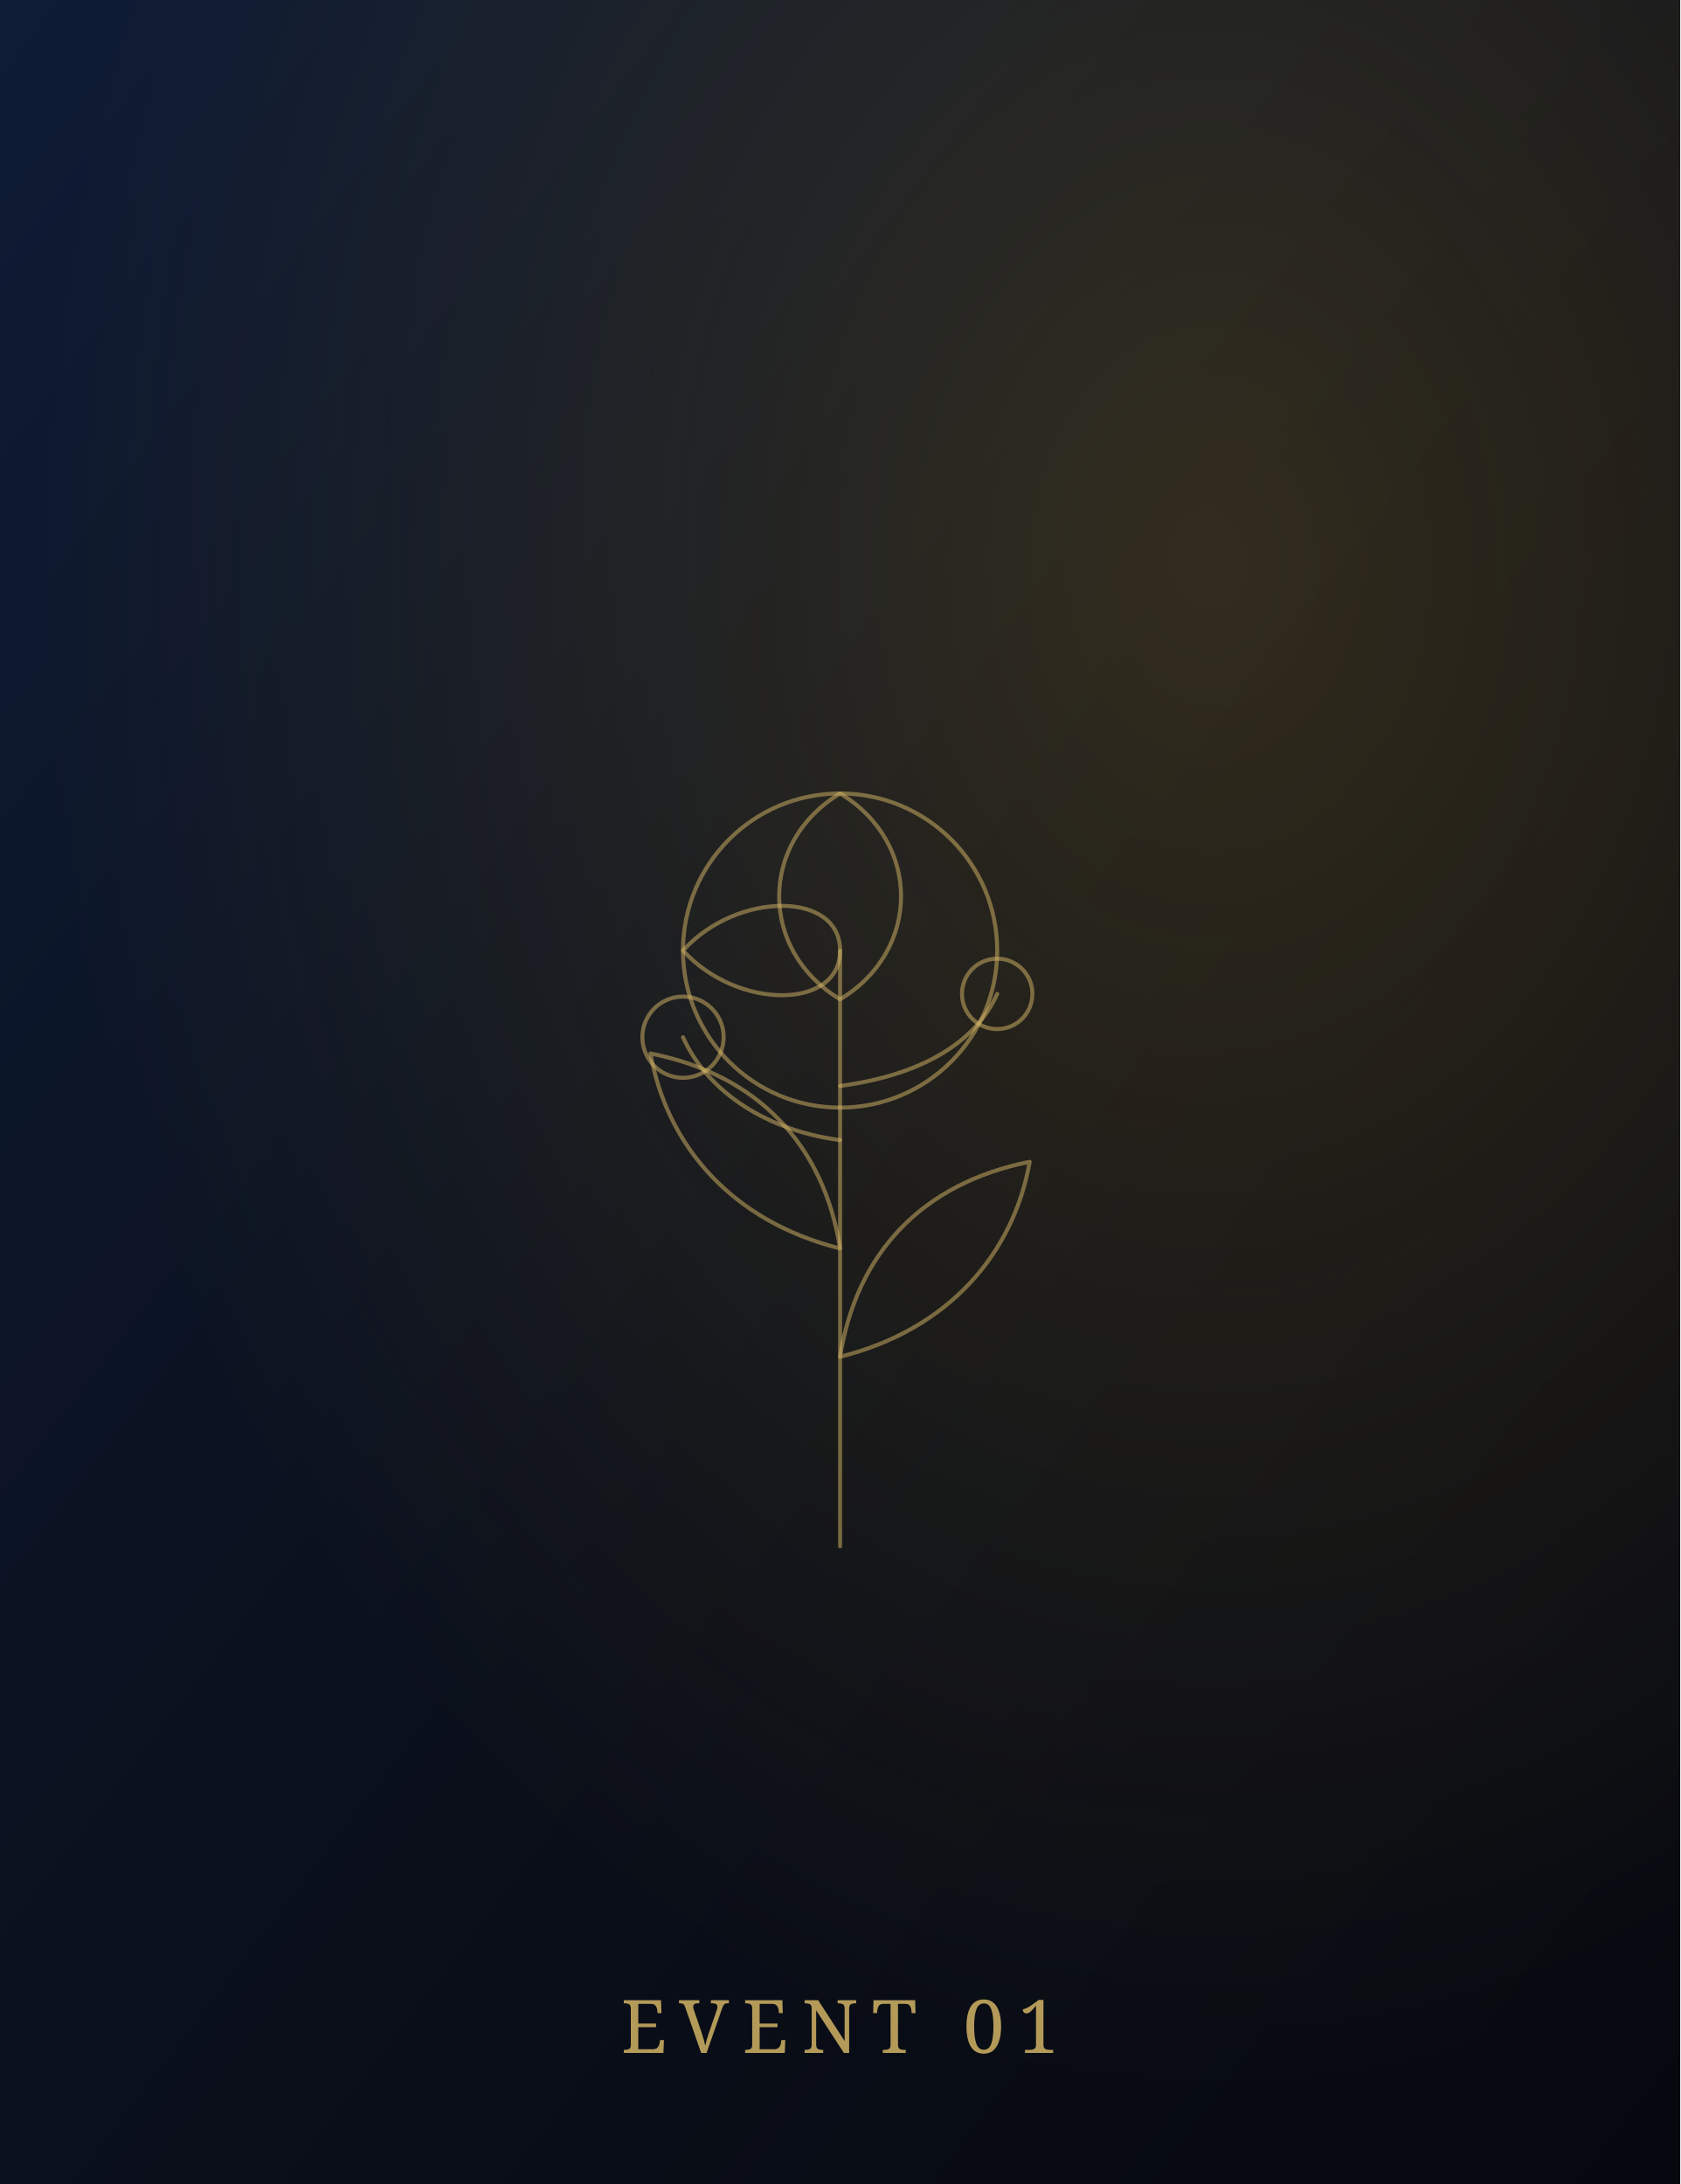
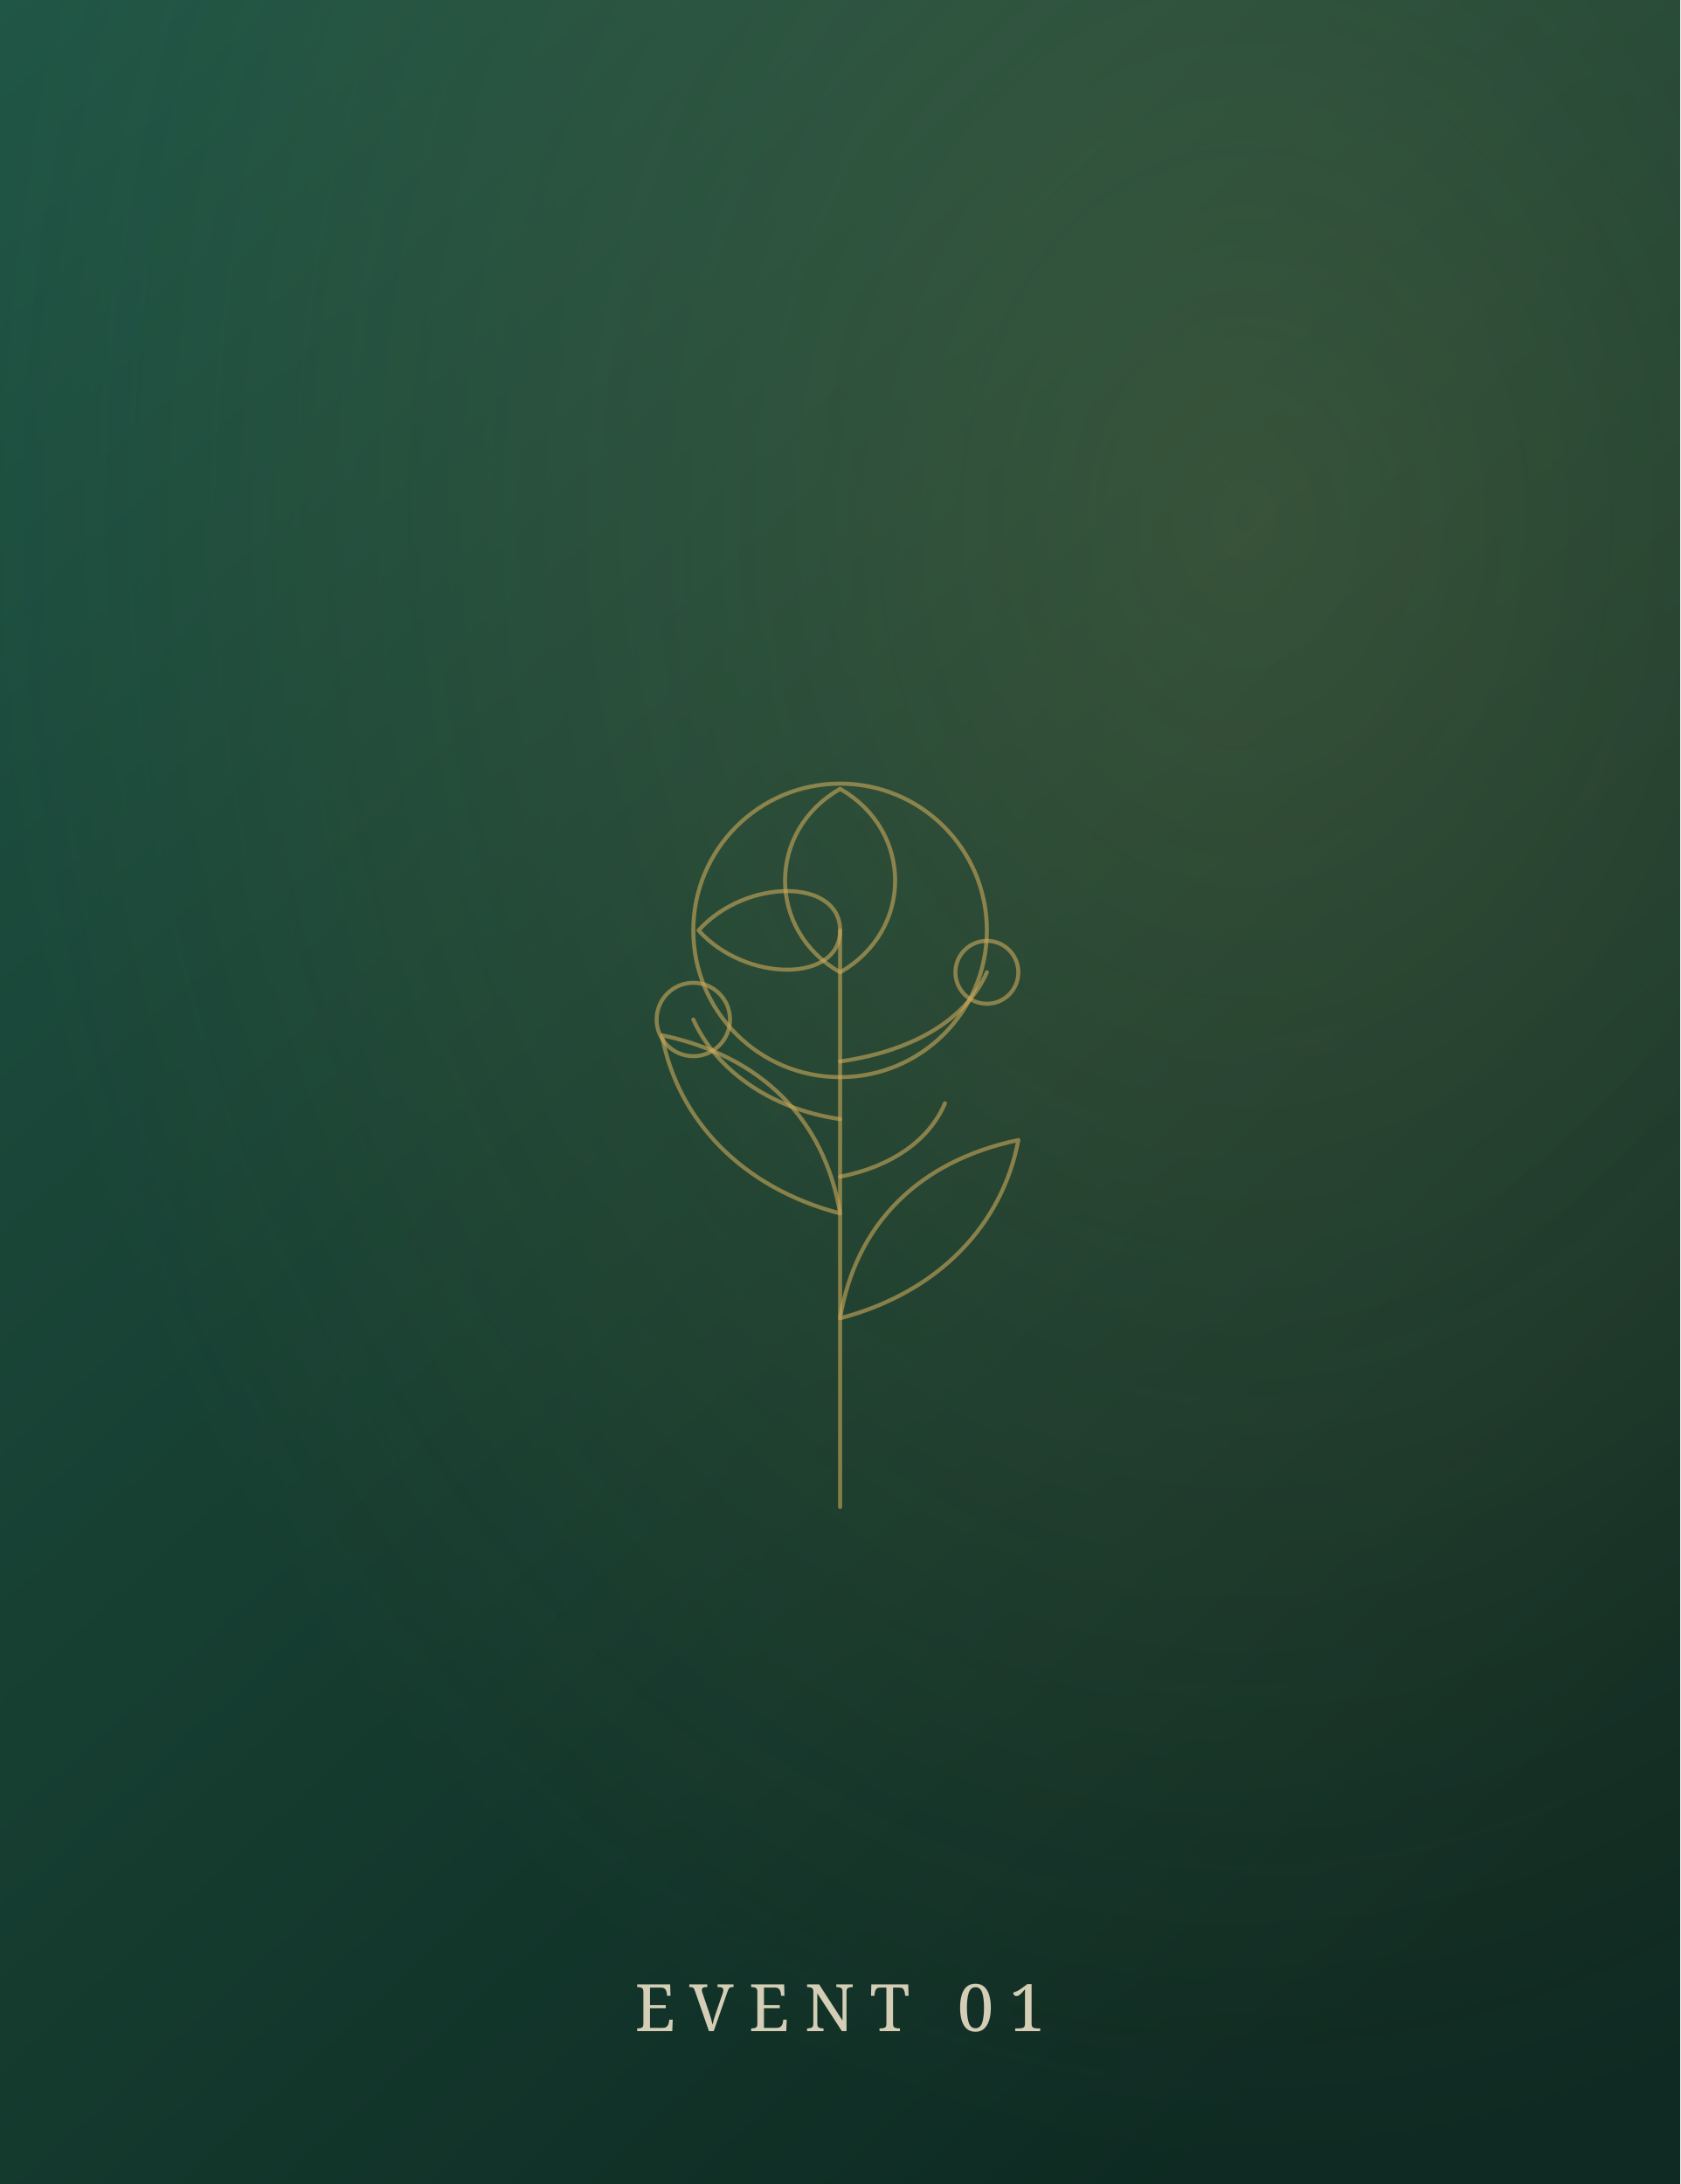
<svg xmlns="http://www.w3.org/2000/svg" viewBox="0 0 1000 1300" role="img" aria-label="Event 01">
  <defs>
-     <linearGradient id="bg" x1="0" y1="0" x2="1" y2="1">
-       <stop offset="0" stop-color="#0E1C36" />
-       <stop offset=".55" stop-color="#0A0F1A" />
-       <stop offset="1" stop-color="#06080f" />
+     <linearGradient id="bg" x1="0" y1="0" x2=".7" y2="1">
+       <stop offset="0" stop-color="#205646" />
+       <stop offset=".55" stop-color="#163E31" />
+       <stop offset="1" stop-color="#0E2A22" />
    </linearGradient>
-     <radialGradient id="gl" cx=".72" cy=".26" r=".7">
-       <stop offset="0" stop-color="#BF8F1F" stop-opacity=".22" />
-       <stop offset="1" stop-color="#BF8F1F" stop-opacity="0" />
+     <radialGradient id="gl" cx=".74" cy=".24" r=".75">
+       <stop offset="0" stop-color="#CBA85A" stop-opacity="0.18" />
+       <stop offset="1" stop-color="#CBA85A" stop-opacity="0" />
    </radialGradient>
  </defs>
  <rect width="1000" height="1300" fill="url(#bg)" />
  <rect width="1000" height="1300" fill="url(#gl)" />
-   <g transform="translate(258.2,162.8) scale(1.612)" fill="none" stroke="#D9B968" stroke-width="1.49" stroke-opacity="0.5" stroke-linecap="round" stroke-linejoin="round">
+   <g transform="translate(266.0,163.8) scale(1.56)" fill="none" stroke="#CBA85A" stroke-width="1.54" stroke-opacity="0.6" stroke-linecap="round" stroke-linejoin="round">
    <path d="M150,470 C150,360 150,300 150,250" />
-     <path d="M150,250 m-58,0 a58,58 0 1,0 116,0 a58,58 0 1,0 -116,0" />
-     <path d="M150,192 C120,210 120,250 150,268 C180,250 180,210 150,192" />
-     <path d="M92,250 C112,228 150,228 150,250 C150,272 112,272 92,250" />
-     <path d="M150,360 C110,350 86,322 80,288 C120,296 144,322 150,360" />
-     <path d="M150,400 C190,390 214,362 220,328 C180,336 156,362 150,400" />
-     <path d="M150,320 C120,316 100,300 92,282" />
-     <path d="M92,282 m-15,0 a15,15 0 1,0 30,0 a15,15 0 1,0 -30,0" />
-     <path d="M150,300 C180,296 200,284 208,266" />
-     <path d="M208,266 m-13,0 a13,13 0 1,0 26,0 a13,13 0 1,0 -26,0" />
+     <path d="M150,250 m-56,0 a56,56 0 1,0 112,0 a56,56 0 1,0 -112,0" />
+     <path d="M150,196 C122,212 122,250 150,266 C178,250 178,212 150,196" />
+     <path d="M96,250 C114,230 150,230 150,250 C150,270 114,270 96,250" />
+     <path d="M150,358 C112,348 88,322 82,290 C120,298 144,322 150,358" />
+     <path d="M150,398 C188,388 212,362 218,330 C180,338 156,362 150,398" />
+     <path d="M150,322 C122,318 102,302 94,284" />
+     <path d="M94,284 m-14,0 a14,14 0 1,0 28,0 a14,14 0 1,0 -28,0" />
+     <path d="M150,300 C178,296 198,284 206,266" />
+     <path d="M206,266 m-12,0 a12,12 0 1,0 24,0 a12,12 0 1,0 -24,0" />
+     <path d="M150,344 C170,340 184,330 190,316" />
  </g>
-   <text x="500" y="1222" fill="#D9B968" fill-opacity=".82" font-family="Georgia,'Cormorant Garamond',serif" font-size="44" letter-spacing="8" text-anchor="middle">EVENT 01</text>
+   <text x="500" y="1209" fill="#E8DFC4" fill-opacity=".9" font-family="'Fraunces',Georgia,serif" font-size="39" letter-spacing="9" text-anchor="middle">EVENT 01</text>
</svg>
